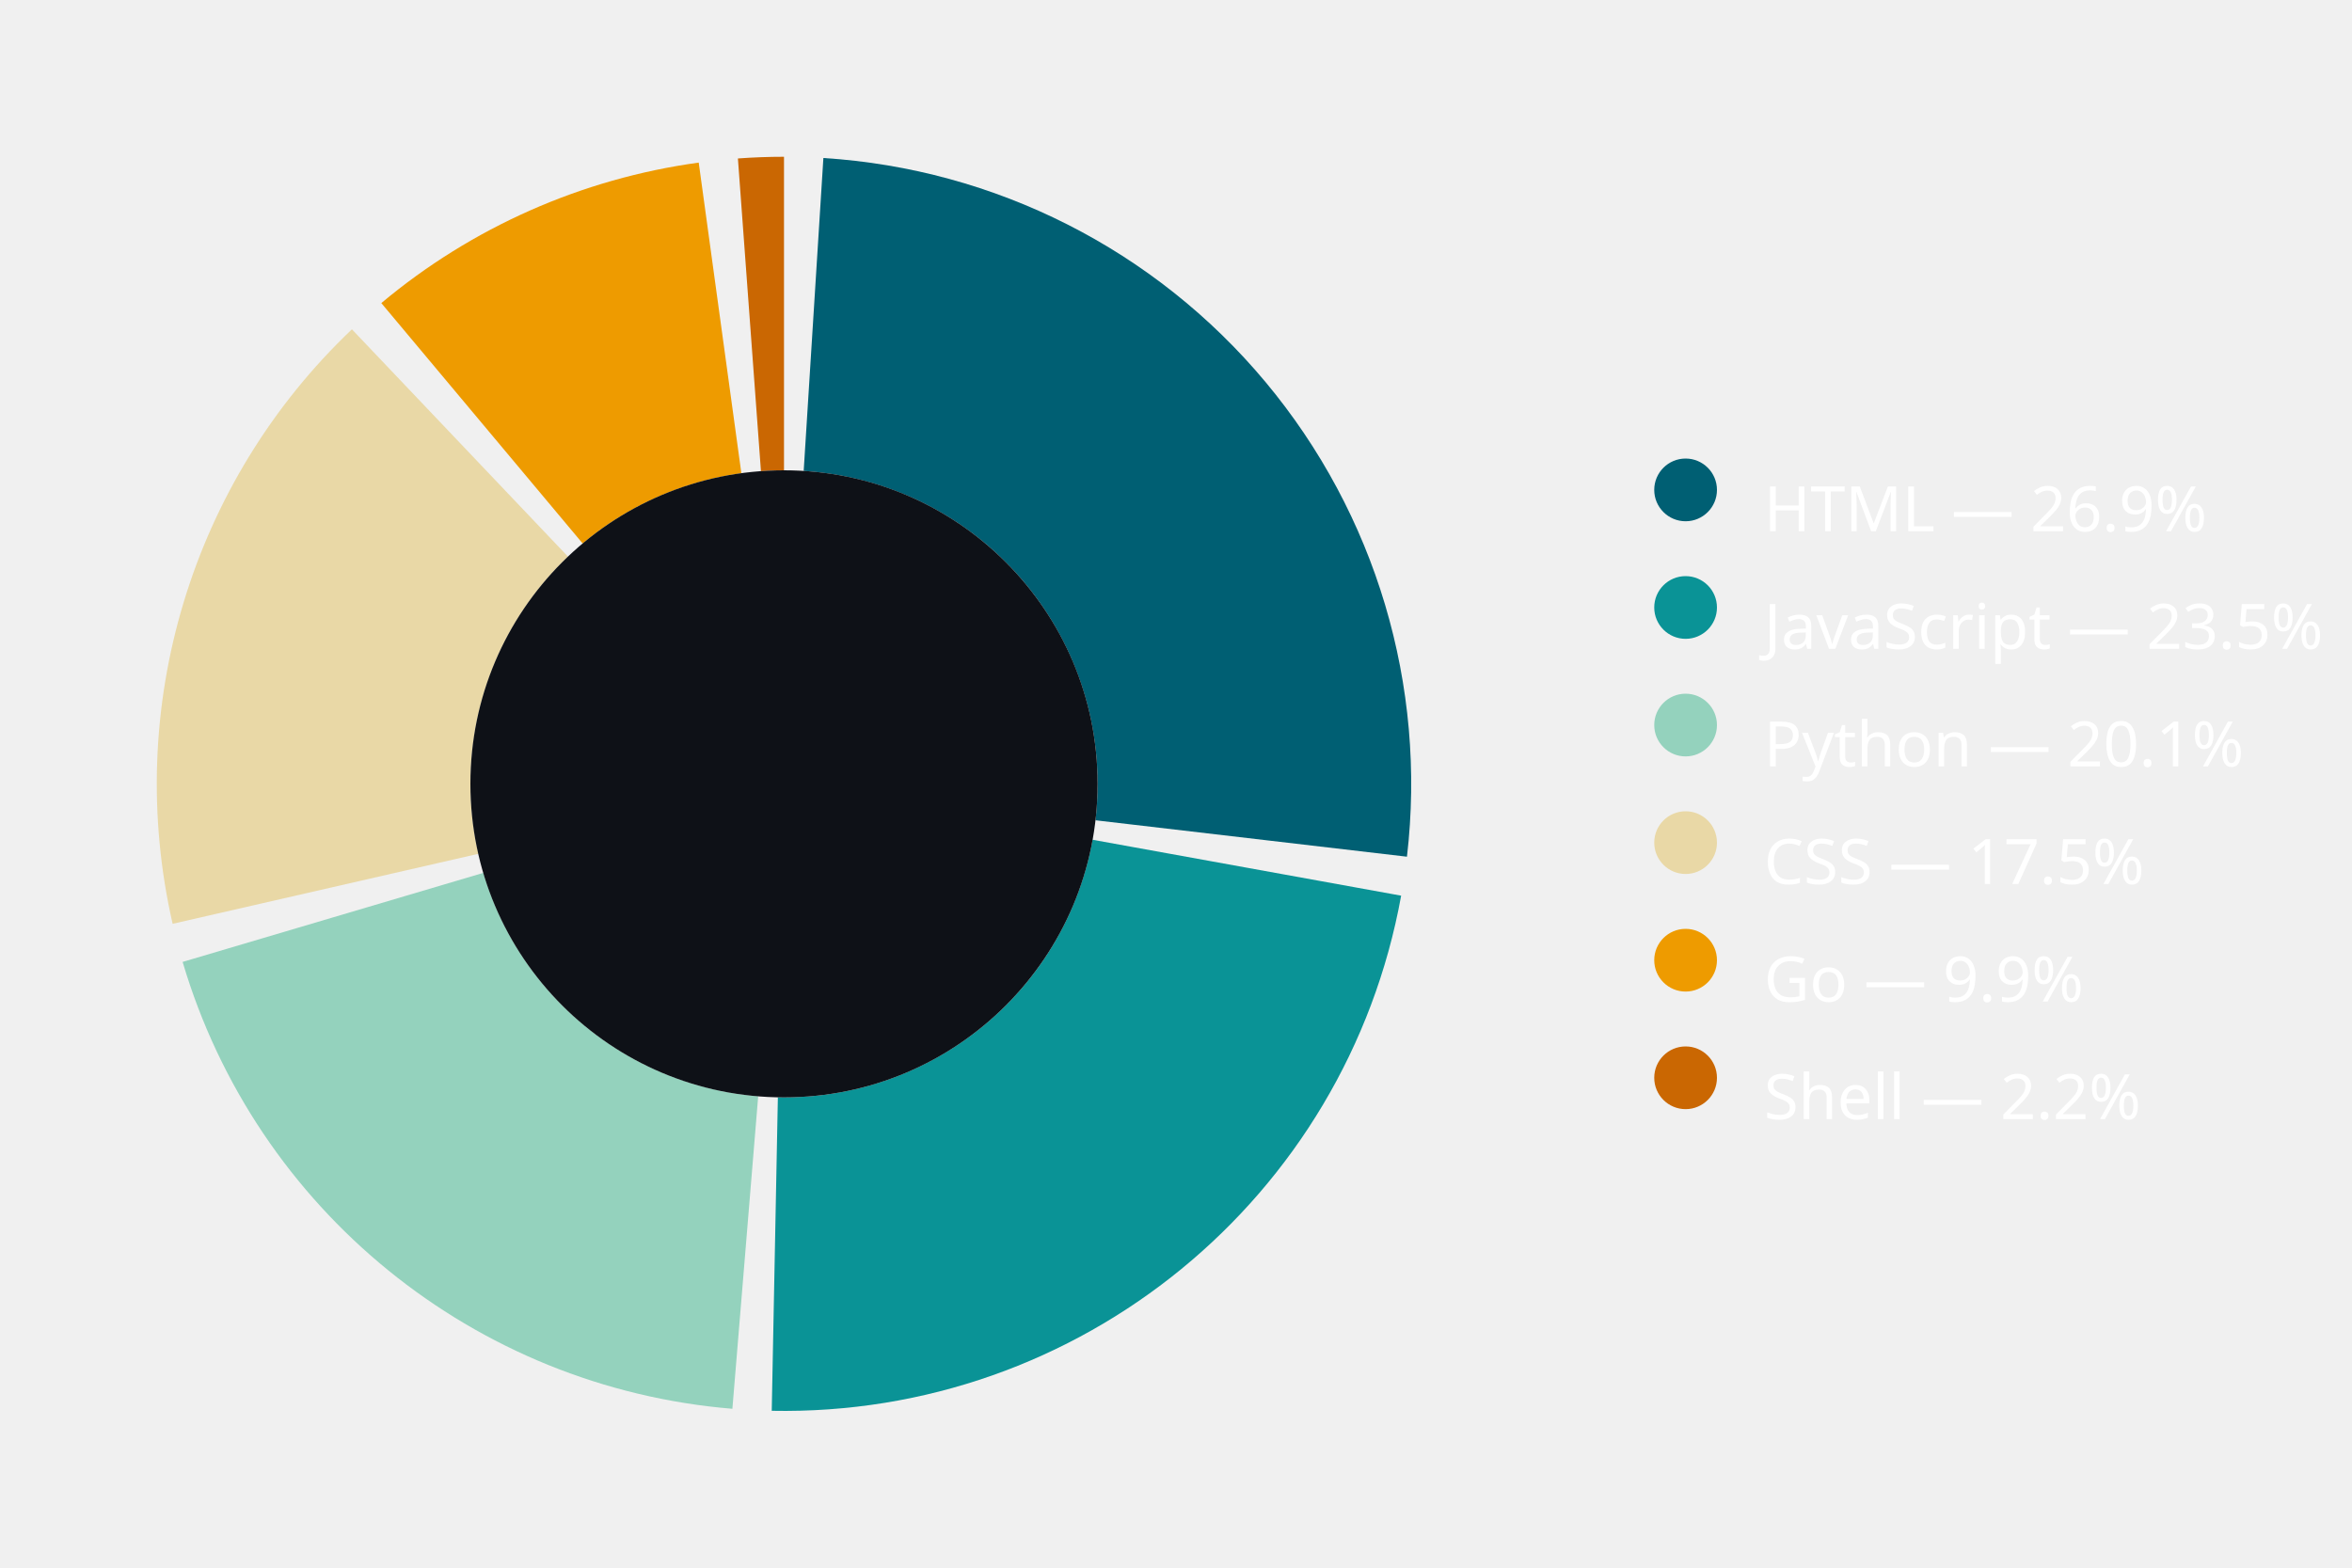
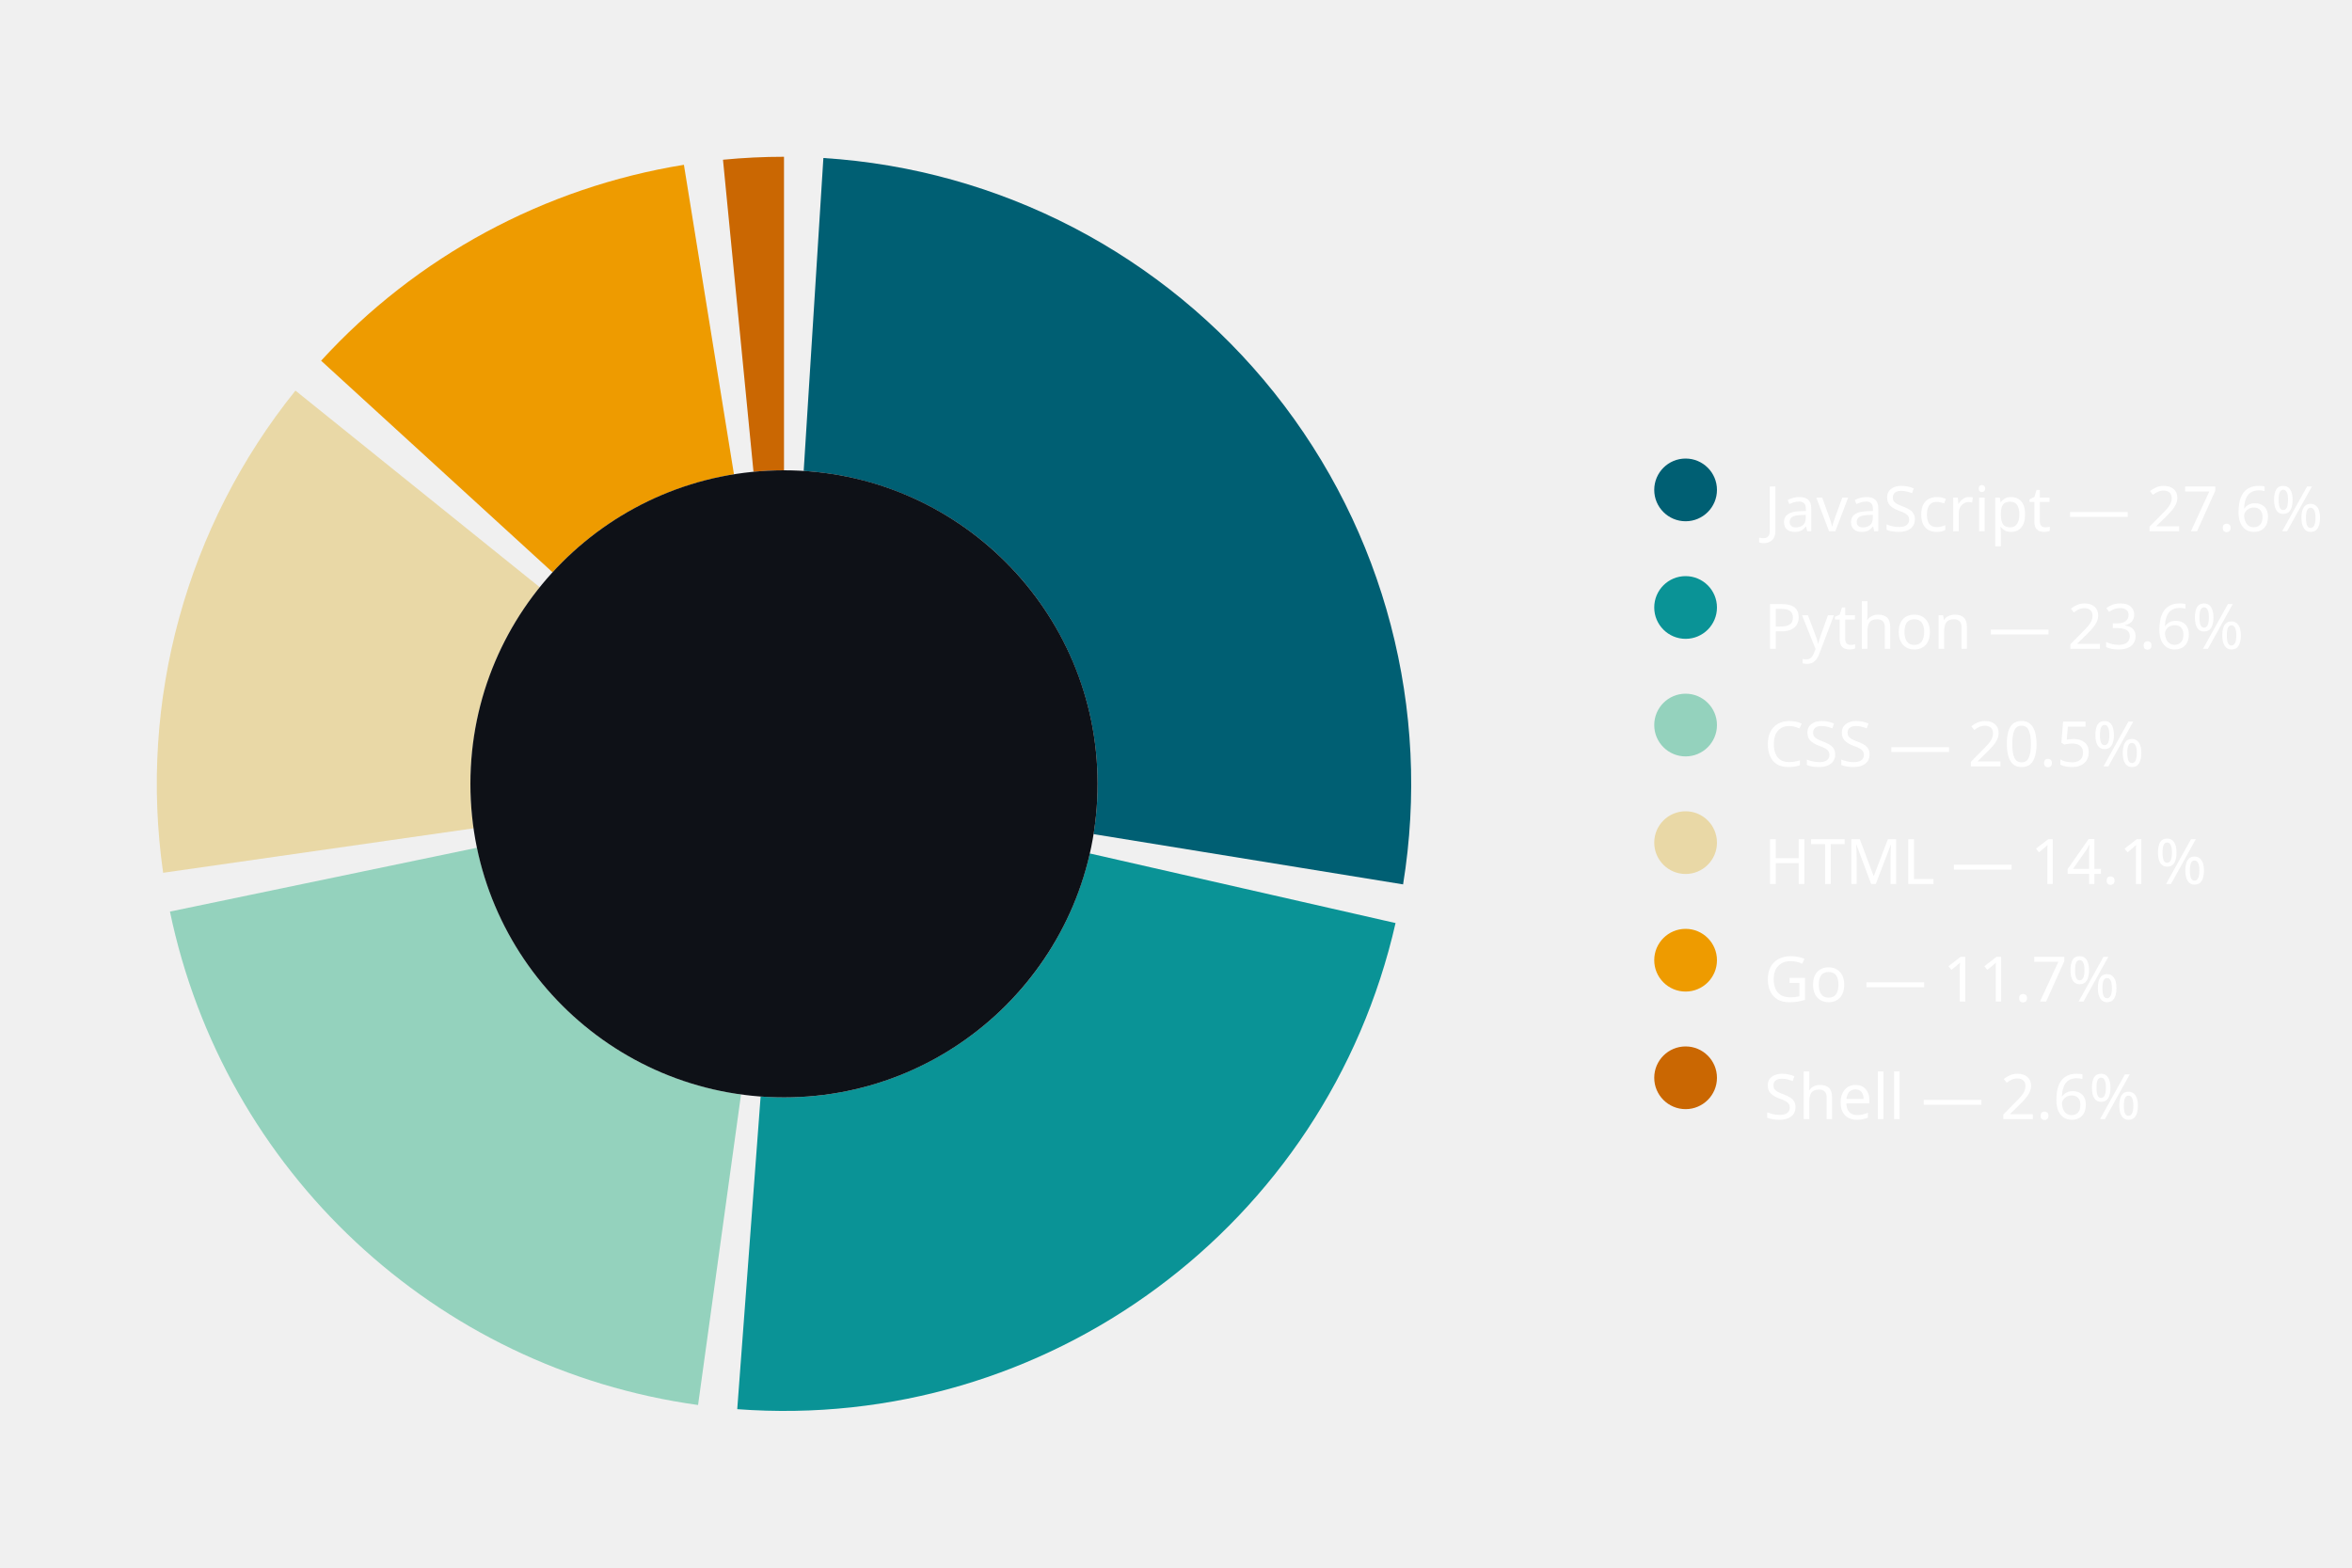
<svg xmlns="http://www.w3.org/2000/svg" width="450" height="300" role="img" aria-label="GitHub language stats donut chart">
  <g transform="translate(0,0)">
-     <path d="M 269.187 163.942 A 120 120 0 0 0 157.535 30.237 L 153.767 90.118 A 60 60 0 0 1 209.594 156.971 Z" fill="#005f73" />
-     <path d="M 147.654 269.977 A 120 120 0 0 0 268.077 171.398 L 209.038 160.699 A 60 60 0 0 1 148.827 209.989 Z" fill="#0a9396" />
-     <path d="M 34.94 184.077 A 120 120 0 0 0 140.125 269.593 L 145.062 209.796 A 60 60 0 0 1 92.47 167.038 Z" fill="#94d2bd" />
-     <path d="M 67.331 63.018 A 120 120 0 0 0 33.028 176.785 L 91.514 163.393 A 60 60 0 0 1 108.666 106.509 Z" fill="#e9d8a6" />
-     <path d="M 133.684 31.114 A 120 120 0 0 0 72.956 57.999 L 111.478 103.999 A 60 60 0 0 1 141.842 90.557 Z" fill="#ee9b00" />
-     <path d="M 150 30 A 120 120 0 0 0 141.181 30.325 L 145.59 90.162 A 60 60 0 0 1 150 90 Z" fill="#ca6702" />
+     <path d="M 268.447 169.241 A 120 120 0 0 0 157.535 30.237 L 153.767 90.118 A 60 60 0 0 1 209.224 159.62 Z" fill="#005f73" />
+     <path d="M 141.054 269.666 A 120 120 0 0 0 267.006 176.64 L 208.503 163.32 A 60 60 0 0 1 145.527 209.833 Z" fill="#0a9396" />
+     <path d="M 32.516 174.446 A 120 120 0 0 0 133.558 268.868 L 141.779 209.434 A 60 60 0 0 1 91.258 162.223 Z" fill="#94d2bd" />
+     <path d="M 56.527 74.748 A 120 120 0 0 0 31.213 167.02 L 90.607 158.51 A 60 60 0 0 1 103.264 112.374 Z" fill="#e9d8a6" />
+     <path d="M 130.851 31.538 A 120 120 0 0 0 61.437 69.027 L 105.719 109.514 A 60 60 0 0 1 140.426 90.769 Z" fill="#ee9b00" />
+     <path d="M 150 30 A 120 120 0 0 0 138.327 30.569 L 144.164 90.285 A 60 60 0 0 1 150 90 Z" fill="#ca6702" />
    <circle cx="150" cy="150" r="60" fill="#0E1117" />
  </g>
  <g transform="translate(315, 0)">
    <circle cx="7.5" cy="93.75" r="6" fill="#005f73" />
    <text x="22.5" y="97.5" font-family="sans-serif" font-size="12" fill="white" dominant-baseline="middle">
-         HTML — 26.9%
+         JavaScript — 27.6%
      </text>
    <circle cx="7.5" cy="116.25" r="6" fill="#0a9396" />
    <text x="22.5" y="120" font-family="sans-serif" font-size="12" fill="white" dominant-baseline="middle">
-         JavaScript — 23.5%
+         Python — 23.6%
      </text>
    <circle cx="7.5" cy="138.75" r="6" fill="#94d2bd" />
    <text x="22.5" y="142.5" font-family="sans-serif" font-size="12" fill="white" dominant-baseline="middle">
-         Python — 20.1%
+         CSS — 20.5%
      </text>
    <circle cx="7.5" cy="161.25" r="6" fill="#e9d8a6" />
    <text x="22.5" y="165" font-family="sans-serif" font-size="12" fill="white" dominant-baseline="middle">
-         CSS — 17.5%
+         HTML — 14.1%
      </text>
    <circle cx="7.5" cy="183.75" r="6" fill="#ee9b00" />
    <text x="22.5" y="187.5" font-family="sans-serif" font-size="12" fill="white" dominant-baseline="middle">
-         Go — 9.9%
+         Go — 11.7%
      </text>
    <circle cx="7.5" cy="206.25" r="6" fill="#ca6702" />
    <text x="22.5" y="210" font-family="sans-serif" font-size="12" fill="white" dominant-baseline="middle">
-         Shell — 2.2%
+         Shell — 2.6%
      </text>
  </g>
</svg>
